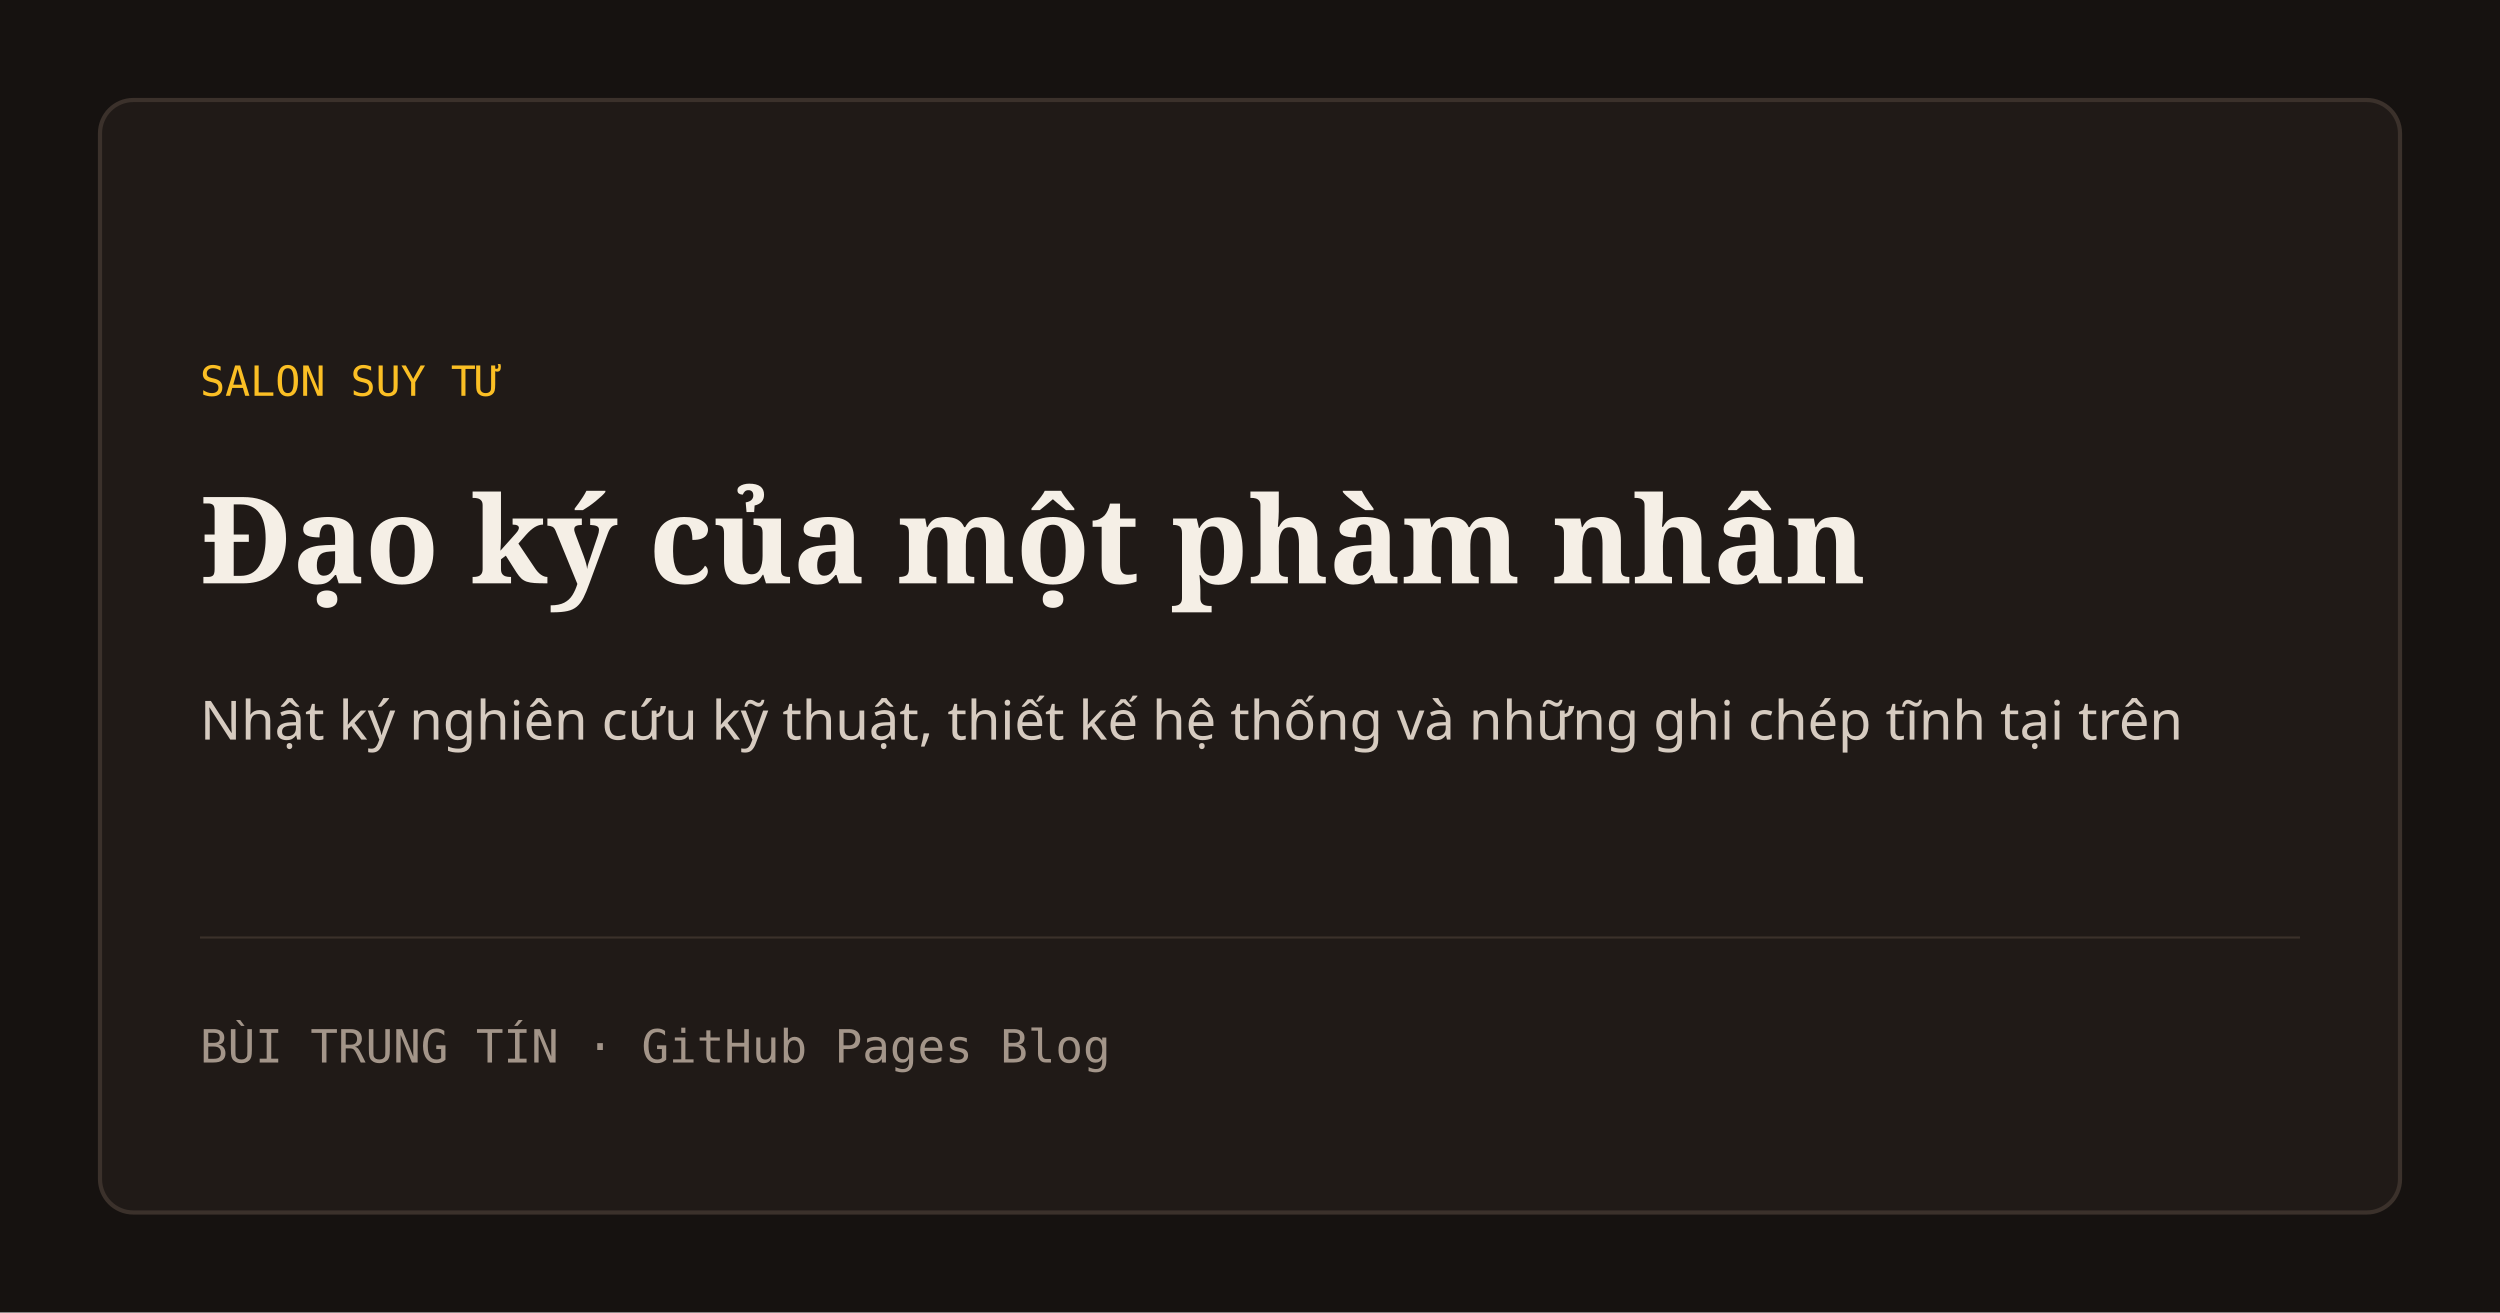
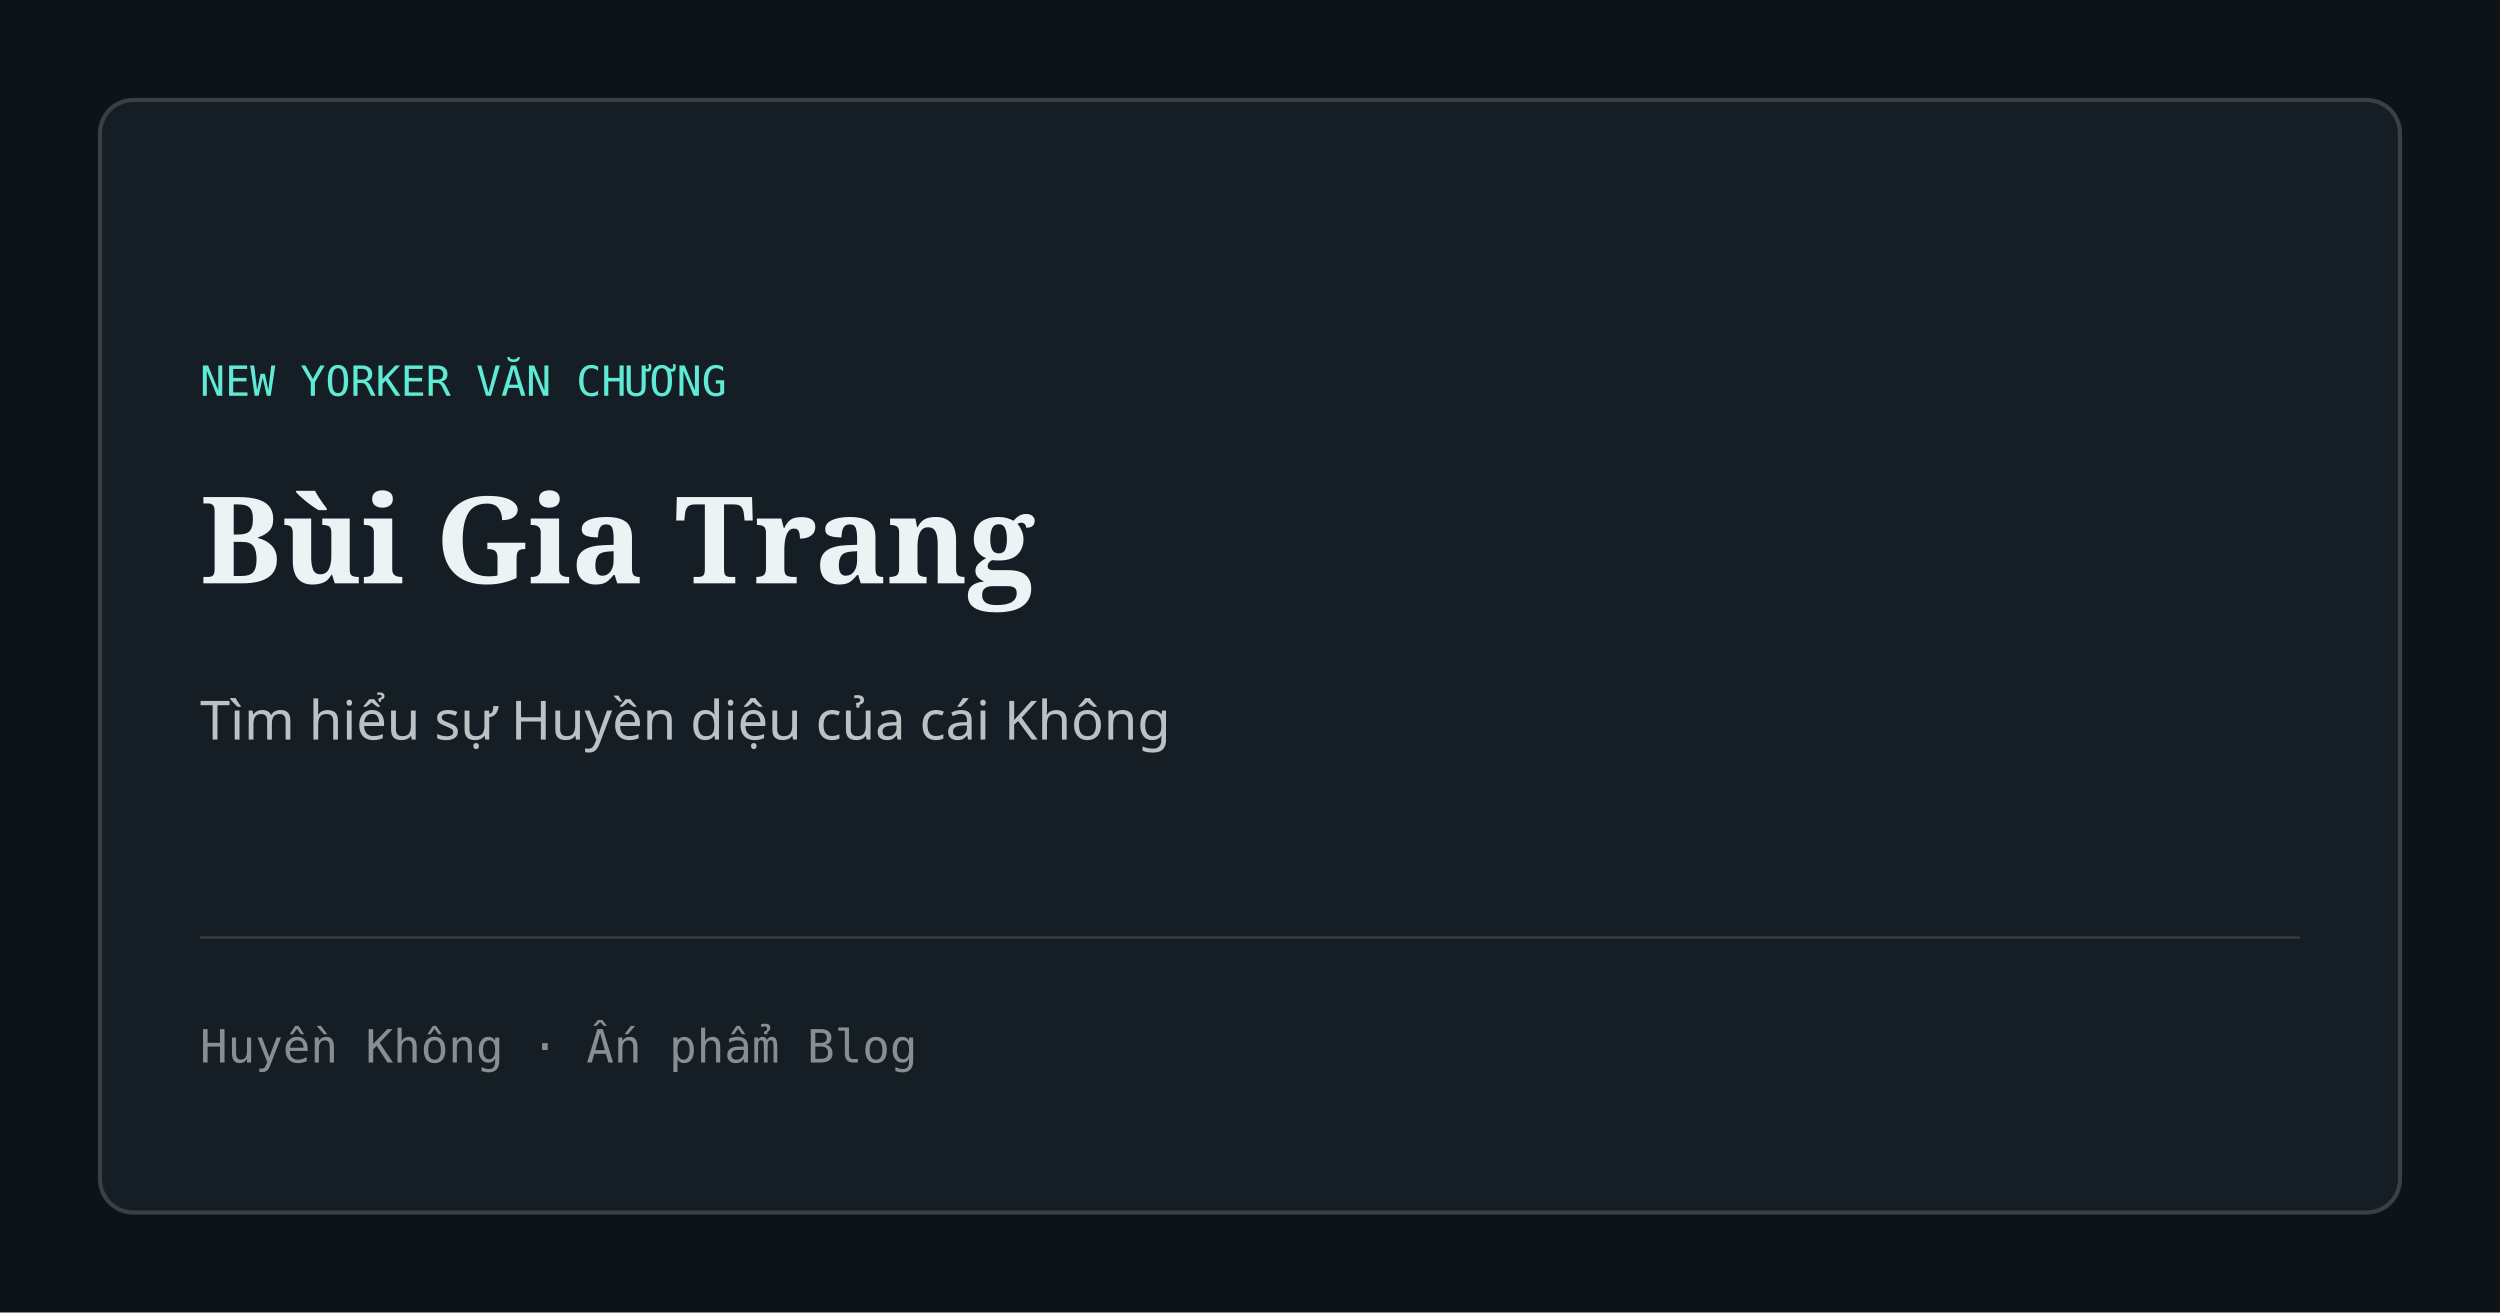
<svg xmlns="http://www.w3.org/2000/svg" width="1200" height="630" viewBox="0 0 1200 630" fill="none">
-   <rect width="1200" height="630" fill="#161210" />
-   <rect x="48" y="48" width="1104" height="534" rx="16" fill="#201A17" stroke="#3B312B" stroke-width="2" />
-   <text x="96" y="190" font-family="monospace" font-size="20" fill="#FBBF24">SALON SUY TƯ</text>
-   <text x="96" y="280" font-family="Georgia, serif" font-weight="700" font-size="58" fill="#F5EFE6">Đạo ký của một phàm nhân</text>
-   <text x="96" y="355" font-family="sans-serif" font-size="26" fill="#D6CBC0">Nhật ký nghiên cứu kỹ thuật, thiết kế hệ thống và những ghi chép tĩnh tại trên</text>
-   <line x1="96" y1="450" x2="1104" y2="450" stroke="#3B312B" stroke-width="1" />
-   <text x="96" y="510" font-family="monospace" font-size="22" fill="#A39589">BÙI TRUNG TÍN · GitHub Pages Blog</text>
+   <rect width="1200" height="630" fill="#0D1317" />
+   <rect x="48" y="48" width="1104" height="534" rx="16" fill="#141E24" stroke="#3A4043" stroke-width="2" />
+   <text x="96" y="190" font-family="monospace" font-size="20" fill="#5EEAD4">NEW YORKER VĂN CHƯƠNG</text>
+   <text x="96" y="280" font-family="Georgia, serif" font-weight="700" font-size="58" fill="#EDF2F4">Bùi Gia Trang</text>
+   <text x="96" y="355" font-family="sans-serif" font-size="26" fill="#BCC1C3">Tìm hiểu sự Huyền diệu của cái Không</text>
+   <line x1="96" y1="450" x2="1104" y2="450" stroke="#3A4043" stroke-width="1" />
+   <text x="96" y="510" font-family="monospace" font-size="22" fill="#888E91">Huyền Không · Ấn phẩm Blog</text>
</svg>
